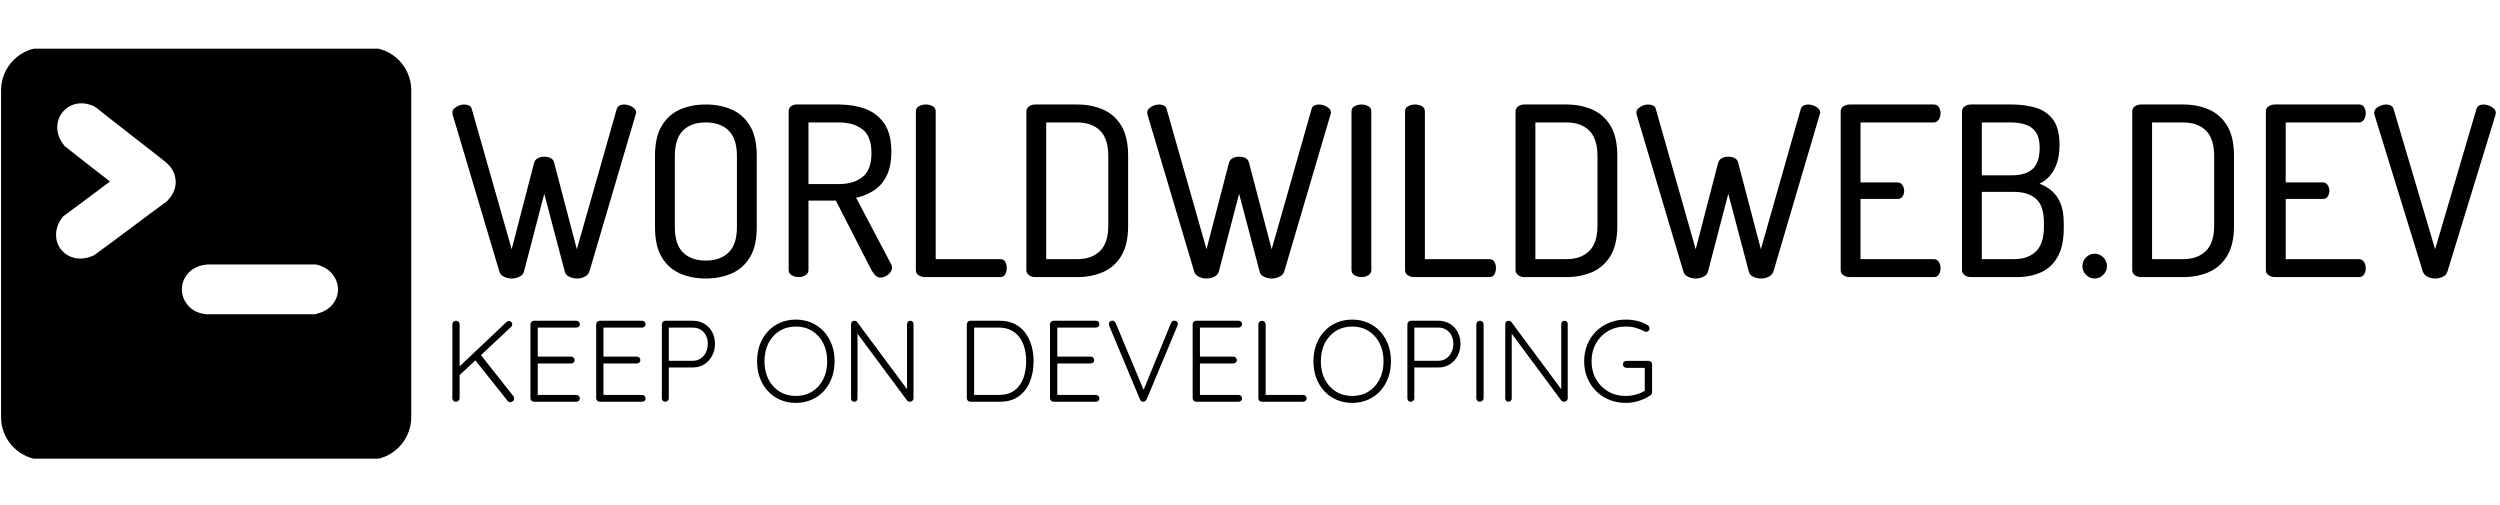
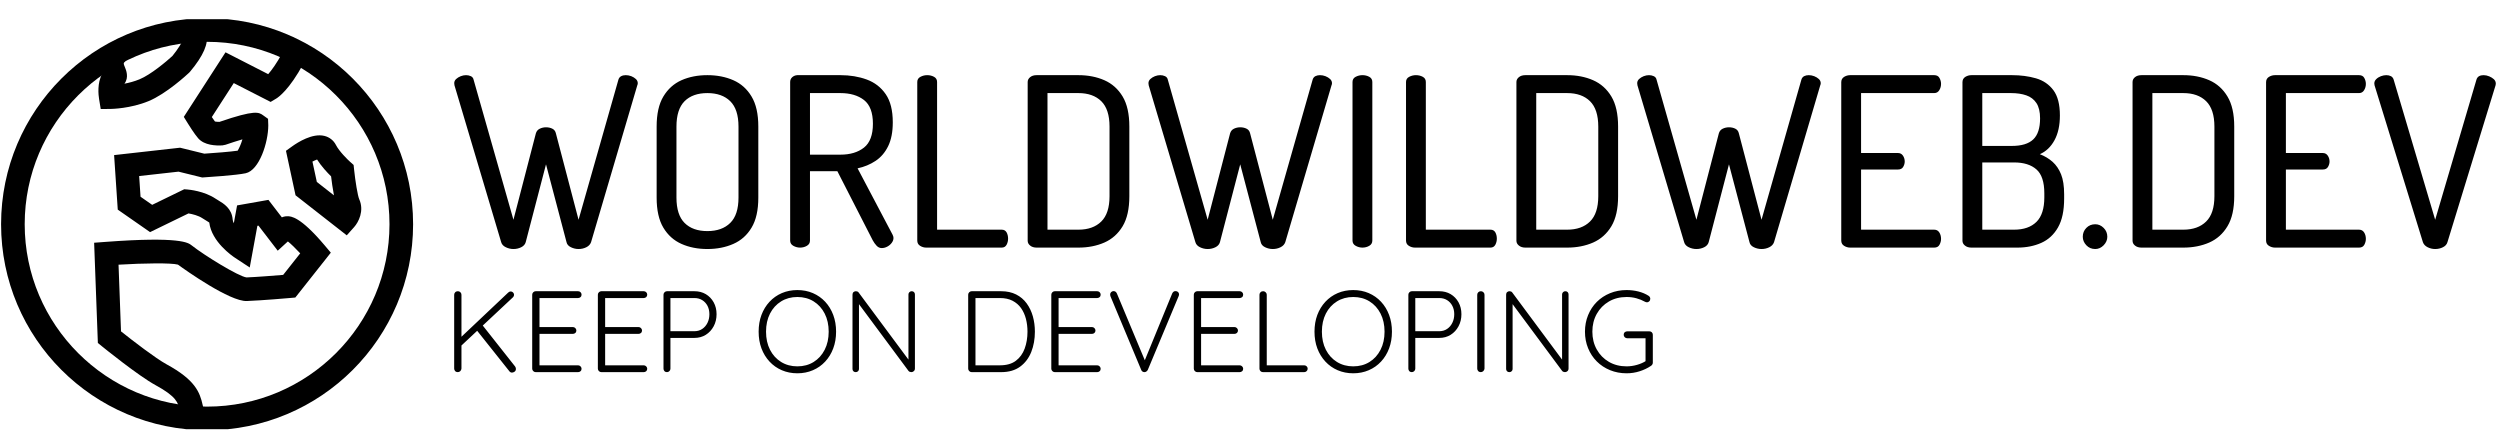
- <svg xmlns="http://www.w3.org/2000/svg" version="1.1" width="250" height="50.5" viewBox="0 0 1000 164">
-   <g transform="matrix(1,0,0,1,-0.6060606,0.4776414)">
+ <svg xmlns="http://www.w3.org/2000/svg" version="1.1" width="280" height="50" viewBox="0 0 1000 164">
+   <g transform="matrix(1,0,0,1,-0.6060606,0.404238)">
    <svg viewBox="0 0 396 65" data-background-color="#ffffff" preserveAspectRatio="xMidYMid meet" height="164" width="1000">
-       <g id="tight-bounds" transform="matrix(1,0,0,1,0.24,-0.1893091)">
-         <svg viewBox="0 0 395.52 65.379" height="65.379" width="395.52">
+       <g id="tight-bounds" transform="matrix(1,0,0,1,0.24,-0.1602163)">
+         <svg viewBox="0 0 395.52 65.32" height="65.32" width="395.52">
          <g>
-             <svg viewBox="0 0 482.856 79.815" height="65.379" width="395.52">
-               <g transform="matrix(1,0,0,1,87.33593,11.03088)">
+             <svg viewBox="0 0 483.286 79.815" height="65.32" width="395.52">
+               <g transform="matrix(1,0,0,1,87.76604,11.03088)">
                <svg viewBox="0 0 395.52 57.753" height="57.753" width="395.52">
                  <g id="textblocktransform">
                    <svg viewBox="0 0 395.52 57.753" height="57.753" width="395.52" id="textblock">
                      <g>
                        <svg viewBox="0 0 395.52 33.68" height="33.68" width="395.52">
                          <g transform="matrix(1,0,0,1,0,0)">
-                             <svg width="395.52" viewBox="0.85 -36.55 432.71 36.85" height="33.68" data-palette-color="#398378">
+                             <svg width="395.52" viewBox="0.85 -36.55 432.71 36.85" height="33.68" data-palette-color="#4b5563">
                              <path d="M13.4 0.3L13.4 0.3Q12.55 0.3 11.78-0.08 11-0.45 10.8-1.15L10.8-1.15 0.9-34.4Q0.85-34.6 0.85-34.85L0.85-34.85Q0.85-35.35 1.25-35.73 1.65-36.1 2.23-36.33 2.8-36.55 3.35-36.55L3.35-36.55Q3.9-36.55 4.38-36.33 4.85-36.1 4.95-35.6L4.95-35.6 13.4-5.9 18.15-24.2Q18.35-24.9 18.98-25.2 19.6-25.5 20.3-25.5L20.3-25.5Q21.05-25.5 21.65-25.2 22.25-24.9 22.4-24.2L22.4-24.2 27.2-5.9 35.65-35.6Q35.8-36.1 36.23-36.33 36.65-36.55 37.2-36.55L37.2-36.55Q37.8-36.55 38.38-36.33 38.95-36.1 39.35-35.73 39.75-35.35 39.75-34.85L39.75-34.85Q39.75-34.6 39.65-34.4L39.65-34.4 29.85-1.15Q29.6-0.45 28.85-0.08 28.1 0.3 27.2 0.3L27.2 0.3Q26.35 0.3 25.58-0.08 24.8-0.45 24.65-1.15L24.65-1.15 20.3-17.65 16-1.15Q15.8-0.45 15.05-0.08 14.3 0.3 13.4 0.3ZM54.5 0.3L54.5 0.3Q51.45 0.3 49.02-0.78 46.6-1.85 45.17-4.23 43.75-6.6 43.75-10.6L43.75-10.6 43.75-25.65Q43.75-29.65 45.17-32.02 46.6-34.4 49.02-35.48 51.45-36.55 54.5-36.55L54.5-36.55Q57.55-36.55 60-35.48 62.45-34.4 63.87-32.02 65.3-29.65 65.3-25.65L65.3-25.65 65.3-10.6Q65.3-6.6 63.87-4.23 62.45-1.85 60-0.78 57.55 0.3 54.5 0.3ZM54.5-3.5L54.5-3.5Q57.6-3.5 59.35-5.23 61.1-6.95 61.1-10.6L61.1-10.6 61.1-25.65Q61.1-29.3 59.35-31.03 57.6-32.75 54.5-32.75L54.5-32.75Q51.4-32.75 49.67-31.03 47.95-29.3 47.95-25.65L47.95-25.65 47.95-10.6Q47.95-6.95 49.67-5.23 51.4-3.5 54.5-3.5ZM91.45 0.1L91.45 0.1Q90.84 0.1 90.37-0.4 89.9-0.9 89.55-1.55L89.55-1.55 82.05-16.2 76.25-16.2 76.25-1.5Q76.25-0.75 75.59-0.38 74.95 0 74.15 0L74.15 0Q73.4 0 72.72-0.38 72.05-0.75 72.05-1.5L72.05-1.5 72.05-35.1Q72.05-35.7 72.47-36.1 72.9-36.5 73.55-36.55L73.55-36.55 82.7-36.55Q85.75-36.55 88.27-35.63 90.8-34.7 92.3-32.52 93.8-30.35 93.8-26.55L93.8-26.55Q93.8-23.5 92.82-21.5 91.84-19.5 90.15-18.38 88.45-17.25 86.34-16.8L86.34-16.8 93.75-2.75Q93.84-2.55 93.9-2.38 93.95-2.2 93.95-2.05L93.95-2.05Q93.95-1.5 93.57-1 93.2-0.5 92.62-0.2 92.05 0.1 91.45 0.1ZM76.25-32.75L76.25-19.7 82.7-19.7Q85.8-19.7 87.7-21.2 89.59-22.7 89.59-26.25L89.59-26.25Q89.59-29.8 87.7-31.28 85.8-32.75 82.7-32.75L82.7-32.75 76.25-32.75ZM116.89 0L100.89 0Q100.19 0 99.59-0.38 98.99-0.75 98.99-1.5L98.99-1.5 98.99-35.1Q98.99-35.85 99.67-36.2 100.34-36.55 101.09-36.55L101.09-36.55Q101.89-36.55 102.54-36.2 103.19-35.85 103.19-35.1L103.19-35.1 103.19-3.8 116.89-3.8Q117.59-3.8 117.92-3.23 118.24-2.65 118.24-1.9L118.24-1.9Q118.24-1.2 117.92-0.6 117.59 0 116.89 0L116.89 0ZM133.14 0L124.29 0Q123.44 0 122.92-0.43 122.39-0.85 122.39-1.45L122.39-1.45 122.39-35.1Q122.39-35.7 122.92-36.13 123.44-36.55 124.29-36.55L124.29-36.55 133.14-36.55Q136.19-36.55 138.64-35.48 141.09-34.4 142.52-32.02 143.94-29.65 143.94-25.65L143.94-25.65 143.94-10.9Q143.94-6.9 142.52-4.53 141.09-2.15 138.64-1.07 136.19 0 133.14 0L133.14 0ZM126.59-32.75L126.59-3.8 133.14-3.8Q136.24-3.8 137.99-5.53 139.74-7.25 139.74-10.9L139.74-10.9 139.74-25.65Q139.74-29.3 137.99-31.03 136.24-32.75 133.14-32.75L133.14-32.75 126.59-32.75ZM160.54 0.3L160.54 0.3Q159.69 0.3 158.91-0.08 158.14-0.45 157.94-1.15L157.94-1.15 148.04-34.4Q147.99-34.6 147.99-34.85L147.99-34.85Q147.99-35.35 148.39-35.73 148.79-36.1 149.36-36.33 149.94-36.55 150.49-36.55L150.49-36.55Q151.04-36.55 151.51-36.33 151.99-36.1 152.09-35.6L152.09-35.6 160.54-5.9 165.29-24.2Q165.49-24.9 166.11-25.2 166.74-25.5 167.44-25.5L167.44-25.5Q168.19-25.5 168.79-25.2 169.39-24.9 169.54-24.2L169.54-24.2 174.34-5.9 182.79-35.6Q182.94-36.1 183.36-36.33 183.79-36.55 184.34-36.55L184.34-36.55Q184.94-36.55 185.51-36.33 186.09-36.1 186.49-35.73 186.89-35.35 186.89-34.85L186.89-34.85Q186.89-34.6 186.79-34.4L186.79-34.4 176.99-1.15Q176.74-0.45 175.99-0.08 175.24 0.3 174.34 0.3L174.34 0.3Q173.49 0.3 172.71-0.08 171.94-0.45 171.79-1.15L171.79-1.15 167.44-17.65 163.14-1.15Q162.94-0.45 162.19-0.08 161.44 0.3 160.54 0.3ZM193.34 0L193.34 0Q192.59 0 191.91-0.38 191.24-0.75 191.24-1.5L191.24-1.5 191.24-35.1Q191.24-35.85 191.91-36.2 192.59-36.55 193.34-36.55L193.34-36.55Q194.14-36.55 194.79-36.2 195.44-35.85 195.44-35.1L195.44-35.1 195.44-1.5Q195.44-0.75 194.79-0.38 194.14 0 193.34 0ZM220.48 0L204.48 0Q203.78 0 203.18-0.38 202.58-0.75 202.58-1.5L202.58-1.5 202.58-35.1Q202.58-35.85 203.26-36.2 203.93-36.55 204.68-36.55L204.68-36.55Q205.48-36.55 206.13-36.2 206.78-35.85 206.78-35.1L206.78-35.1 206.78-3.8 220.48-3.8Q221.18-3.8 221.51-3.23 221.83-2.65 221.83-1.9L221.83-1.9Q221.83-1.2 221.51-0.6 221.18 0 220.48 0L220.48 0ZM236.73 0L227.88 0Q227.03 0 226.51-0.43 225.98-0.85 225.98-1.45L225.98-1.45 225.98-35.1Q225.98-35.7 226.51-36.13 227.03-36.55 227.88-36.55L227.88-36.55 236.73-36.55Q239.78-36.55 242.23-35.48 244.68-34.4 246.11-32.02 247.53-29.65 247.53-25.65L247.53-25.65 247.53-10.9Q247.53-6.9 246.11-4.53 244.68-2.15 242.23-1.07 239.78 0 236.73 0L236.73 0ZM230.18-32.75L230.18-3.8 236.73-3.8Q239.83-3.8 241.58-5.53 243.33-7.25 243.33-10.9L243.33-10.9 243.33-25.65Q243.33-29.3 241.58-31.03 239.83-32.75 236.73-32.75L236.73-32.75 230.18-32.75ZM264.13 0.3L264.13 0.3Q263.28 0.3 262.5-0.08 261.73-0.45 261.53-1.15L261.53-1.15 251.63-34.4Q251.58-34.6 251.58-34.85L251.58-34.85Q251.58-35.35 251.98-35.73 252.38-36.1 252.95-36.33 253.53-36.55 254.08-36.55L254.08-36.55Q254.63-36.55 255.1-36.33 255.58-36.1 255.68-35.6L255.68-35.6 264.13-5.9 268.88-24.2Q269.08-24.9 269.7-25.2 270.33-25.5 271.03-25.5L271.03-25.5Q271.78-25.5 272.38-25.2 272.98-24.9 273.13-24.2L273.13-24.2 277.93-5.9 286.38-35.6Q286.53-36.1 286.95-36.33 287.38-36.55 287.93-36.55L287.93-36.55Q288.53-36.55 289.1-36.33 289.68-36.1 290.08-35.73 290.48-35.35 290.48-34.85L290.48-34.85Q290.48-34.6 290.38-34.4L290.38-34.4 280.58-1.15Q280.33-0.45 279.58-0.08 278.83 0.3 277.93 0.3L277.93 0.3Q277.08 0.3 276.3-0.08 275.53-0.45 275.38-1.15L275.38-1.15 271.03-17.65 266.73-1.15Q266.53-0.45 265.78-0.08 265.03 0.3 264.13 0.3ZM314.53 0L296.73 0Q296.03 0 295.43-0.38 294.83-0.75 294.83-1.5L294.83-1.5 294.83-35.05Q294.83-35.8 295.43-36.18 296.03-36.55 296.73-36.55L296.73-36.55 314.53-36.55Q315.33-36.55 315.65-35.95 315.98-35.35 315.98-34.7L315.98-34.7Q315.98-33.95 315.6-33.35 315.23-32.75 314.53-32.75L314.53-32.75 299.03-32.75 299.03-20.05 306.83-20.05Q307.53-20.05 307.9-19.5 308.28-18.95 308.28-18.25L308.28-18.25Q308.28-17.65 307.95-17.1 307.63-16.55 306.83-16.55L306.83-16.55 299.03-16.55 299.03-3.8 314.53-3.8Q315.23-3.8 315.6-3.23 315.98-2.65 315.98-1.85L315.98-1.85Q315.98-1.2 315.65-0.6 315.33 0 314.53 0L314.53 0ZM332.17 0L322.42 0Q321.57 0 321.05-0.43 320.52-0.85 320.52-1.45L320.52-1.45 320.52-35.05Q320.52-35.8 321.12-36.18 321.72-36.55 322.42-36.55L322.42-36.55 331.02-36.55Q333.77-36.55 336.1-35.88 338.42-35.2 339.8-33.35 341.17-31.5 341.17-28L341.17-28Q341.17-24.85 340.02-22.75 338.87-20.65 336.92-19.8L336.92-19.8Q338.47-19.2 339.62-18.18 340.77-17.15 341.42-15.53 342.07-13.9 342.07-11.3L342.07-11.3 342.07-10.4Q342.07-6.55 340.77-4.28 339.47-2 337.22-1 334.97 0 332.17 0L332.17 0ZM324.72-18.05L324.72-3.8 331.47-3.8Q334.52-3.8 336.2-5.45 337.87-7.1 337.87-10.65L337.87-10.65 337.87-11.5Q337.87-15.1 336.2-16.57 334.52-18.05 331.47-18.05L331.47-18.05 324.72-18.05ZM324.72-32.75L324.72-21.55 330.97-21.55Q334.07-21.55 335.52-22.93 336.97-24.3 336.97-27.4L336.97-27.4Q336.97-29.45 336.2-30.63 335.42-31.8 334.05-32.27 332.67-32.75 330.82-32.75L330.82-32.75 324.72-32.75ZM348.67 0.3L348.67 0.3Q347.52 0.3 346.77-0.5 346.02-1.3 346.02-2.3L346.02-2.3Q346.02-3.4 346.77-4.17 347.52-4.95 348.67-4.95L348.67-4.95Q349.67-4.95 350.45-4.17 351.22-3.4 351.22-2.3L351.22-2.3Q351.22-1.3 350.45-0.5 349.67 0.3 348.67 0.3ZM367.32 0L358.47 0Q357.62 0 357.09-0.43 356.57-0.85 356.57-1.45L356.57-1.45 356.57-35.1Q356.57-35.7 357.09-36.13 357.62-36.55 358.47-36.55L358.47-36.55 367.32-36.55Q370.37-36.55 372.82-35.48 375.27-34.4 376.69-32.02 378.12-29.65 378.12-25.65L378.12-25.65 378.12-10.9Q378.12-6.9 376.69-4.53 375.27-2.15 372.82-1.07 370.37 0 367.32 0L367.32 0ZM360.77-32.75L360.77-3.8 367.32-3.8Q370.42-3.8 372.17-5.53 373.92-7.25 373.92-10.9L373.92-10.9 373.92-25.65Q373.92-29.3 372.17-31.03 370.42-32.75 367.32-32.75L367.32-32.75 360.77-32.75ZM404.57 0L386.77 0Q386.07 0 385.47-0.38 384.87-0.75 384.87-1.5L384.87-1.5 384.87-35.05Q384.87-35.8 385.47-36.18 386.07-36.55 386.77-36.55L386.77-36.55 404.57-36.55Q405.37-36.55 405.69-35.95 406.02-35.35 406.02-34.7L406.02-34.7Q406.02-33.95 405.64-33.35 405.27-32.75 404.57-32.75L404.57-32.75 389.07-32.75 389.07-20.05 396.87-20.05Q397.57-20.05 397.94-19.5 398.32-18.95 398.32-18.25L398.32-18.25Q398.32-17.65 397.99-17.1 397.67-16.55 396.87-16.55L396.87-16.55 389.07-16.55 389.07-3.8 404.57-3.8Q405.27-3.8 405.64-3.23 406.02-2.65 406.02-1.85L406.02-1.85Q406.02-1.2 405.69-0.6 405.37 0 404.57 0L404.57 0ZM420.71 0.3L420.71 0.3Q419.86 0.3 419.11-0.08 418.36-0.45 418.11-1.15L418.11-1.15 407.86-34.4Q407.81-34.6 407.81-34.8L407.81-34.8Q407.81-35.3 408.21-35.7 408.61-36.1 409.21-36.33 409.81-36.55 410.36-36.55L410.36-36.55Q410.91-36.55 411.34-36.33 411.76-36.1 411.91-35.6L411.91-35.6 420.71-5.9 429.46-35.6Q429.61-36.1 430.01-36.33 430.41-36.55 430.96-36.55L430.96-36.55Q431.56-36.55 432.16-36.3 432.76-36.05 433.16-35.68 433.56-35.3 433.56-34.75L433.56-34.75Q433.56-34.7 433.54-34.6 433.51-34.5 433.51-34.4L433.51-34.4 423.31-1.15Q423.11-0.45 422.36-0.08 421.61 0.3 420.71 0.3Z" opacity="1" transform="matrix(1,0,0,1,0,0)" fill="#000000" class="wordmark-text-0" data-fill-palette-color="primary" id="text-0" />
                            </svg>
                          </g>
                        </svg>
                      </g>
                      <g transform="matrix(1,0,0,1,0,41.63073)">
                        <svg viewBox="0 0 232.21 16.123" height="16.123" width="232.21">
                          <g transform="matrix(1,0,0,1,0,0)">
-                             <svg width="232.21" viewBox="4.7 -35.5 518.46 36" height="16.123" data-palette-color="#398378">
+                             <svg width="232.21" viewBox="4.7 -35.5 518.46 36" height="16.123" data-palette-color="#4b5563">
                              <path d="M29.7 0.2L29.7 0.2Q29.05 0.2 28.6-0.35L28.6-0.35 14.4-18.2 16.75-20.55 31.05-2.45Q31.4-1.95 31.4-1.4L31.4-1.4Q31.4-0.6 30.83-0.2 30.25 0.2 29.7 0.2ZM29.15-34.9L29.15-34.9Q29.75-34.9 30.18-34.45 30.6-34 30.6-33.45L30.6-33.45Q30.6-32.85 30.15-32.4L30.15-32.4 7.45-11.15 7.05-14.55 28.05-34.4Q28.55-34.9 29.15-34.9ZM6.25 0L6.25 0Q5.55 0 5.13-0.45 4.7-0.9 4.7-1.55L4.7-1.55 4.7-33.45Q4.7-34.1 5.15-34.55 5.6-35 6.3-35L6.3-35Q6.95-35 7.4-34.55 7.85-34.1 7.85-33.45L7.85-33.45 7.85-1.55Q7.8-0.9 7.35-0.45 6.9 0 6.25 0ZM39.95-35L39.95-35 58.3-35Q58.9-35 59.35-34.58 59.8-34.15 59.8-33.5L59.8-33.5Q59.8-32.85 59.35-32.45 58.9-32.05 58.3-32.05L58.3-32.05 41.1-32.05 41.6-32.9 41.6-18.85 41.05-19.5 56.05-19.5Q56.65-19.5 57.1-19.05 57.55-18.6 57.55-18L57.55-18Q57.55-17.35 57.1-16.95 56.65-16.55 56.05-16.55L56.05-16.55 41.15-16.55 41.6-17.05 41.6-2.65 41.35-2.95 58.3-2.95Q58.9-2.95 59.35-2.5 59.8-2.05 59.8-1.45L59.8-1.45Q59.8-0.8 59.35-0.4 58.9 0 58.3 0L58.3 0 39.95 0Q39.35 0 38.9-0.45 38.45-0.9 38.45-1.5L38.45-1.5 38.45-33.5Q38.45-34.1 38.9-34.55 39.35-35 39.95-35ZM68.35-35L68.35-35 86.7-35Q87.3-35 87.75-34.58 88.2-34.15 88.2-33.5L88.2-33.5Q88.2-32.85 87.75-32.45 87.3-32.05 86.7-32.05L86.7-32.05 69.5-32.05 70-32.9 70-18.85 69.45-19.5 84.45-19.5Q85.05-19.5 85.5-19.05 85.95-18.6 85.95-18L85.95-18Q85.95-17.35 85.5-16.95 85.05-16.55 84.45-16.55L84.45-16.55 69.55-16.55 70-17.05 70-2.65 69.75-2.95 86.7-2.95Q87.3-2.95 87.75-2.5 88.2-2.05 88.2-1.45L88.2-1.45Q88.2-0.8 87.75-0.4 87.3 0 86.7 0L86.7 0 68.35 0Q67.75 0 67.3-0.45 66.85-0.9 66.85-1.5L66.85-1.5 66.85-33.5Q66.85-34.1 67.3-34.55 67.75-35 68.35-35ZM96.74-35L108.59-35Q111.39-35 113.54-33.73 115.69-32.45 116.94-30.2 118.19-27.95 118.19-25.05L118.19-25.05Q118.19-22.15 116.94-19.83 115.69-17.5 113.54-16.15 111.39-14.8 108.59-14.8L108.59-14.8 97.99-14.8 98.24-15.3 98.24-1.5Q98.24-0.9 97.79-0.45 97.34 0 96.74 0L96.74 0Q96.04 0 95.64-0.45 95.24-0.9 95.24-1.5L95.24-1.5 95.24-33.5Q95.24-34.1 95.69-34.55 96.14-35 96.74-35L96.74-35ZM97.94-17.7L108.59-17.7Q110.54-17.7 111.99-18.68 113.44-19.65 114.27-21.33 115.09-23 115.09-25.05L115.09-25.05Q115.09-27.1 114.27-28.68 113.44-30.25 111.99-31.15 110.54-32.05 108.59-32.05L108.59-32.05 97.99-32.05 98.24-32.5 98.24-17.4 97.94-17.7ZM169.89-17.5L169.89-17.5Q169.89-13.55 168.66-10.28 167.44-7 165.19-4.58 162.94-2.15 159.86-0.83 156.79 0.5 153.14 0.5L153.14 0.5Q149.49 0.5 146.41-0.83 143.34-2.15 141.09-4.58 138.84-7 137.61-10.28 136.39-13.55 136.39-17.5L136.39-17.5Q136.39-21.45 137.61-24.73 138.84-28 141.09-30.43 143.34-32.85 146.41-34.18 149.49-35.5 153.14-35.5L153.14-35.5Q156.79-35.5 159.86-34.18 162.94-32.85 165.19-30.43 167.44-28 168.66-24.73 169.89-21.45 169.89-17.5ZM166.69-17.5L166.69-17.5Q166.69-21.95 164.96-25.33 163.24-28.7 160.19-30.6 157.14-32.5 153.14-32.5L153.14-32.5Q149.19-32.5 146.11-30.6 143.04-28.7 141.31-25.33 139.59-21.95 139.59-17.5L139.59-17.5Q139.59-13.05 141.31-9.68 143.04-6.3 146.11-4.4 149.19-2.5 153.14-2.5L153.14-2.5Q157.14-2.5 160.19-4.4 163.24-6.3 164.96-9.68 166.69-13.05 166.69-17.5ZM202.59-35L202.59-35Q203.24-35 203.61-34.6 203.99-34.2 203.99-33.6L203.99-33.6 203.99-1.6Q203.99-0.85 203.51-0.43 203.04 0 202.44 0L202.44 0Q202.14 0 201.79-0.13 201.44-0.25 201.24-0.5L201.24-0.5 178.94-30.55 179.79-31 179.79-1.35Q179.79-0.8 179.39-0.4 178.99 0 178.39 0L178.39 0Q177.74 0 177.36-0.4 176.99-0.8 176.99-1.35L176.99-1.35 176.99-33.5Q176.99-34.25 177.44-34.63 177.89-35 178.44-35L178.44-35Q178.74-35 179.09-34.88 179.44-34.75 179.64-34.45L179.64-34.45 201.69-4.75 201.19-3.85 201.19-33.6Q201.19-34.2 201.61-34.6 202.04-35 202.59-35ZM228.53-35L241.28-35Q244.98-35 247.76-33.6 250.53-32.2 252.33-29.73 254.13-27.25 255.01-24.1 255.88-20.95 255.88-17.5L255.88-17.5Q255.88-12.7 254.31-8.72 252.73-4.75 249.51-2.38 246.28 0 241.28 0L241.28 0 228.53 0Q227.93 0 227.48-0.45 227.03-0.9 227.03-1.5L227.03-1.5 227.03-33.5Q227.03-34.1 227.48-34.55 227.93-35 228.53-35L228.53-35ZM229.88-2.95L240.78-2.95Q245.03-2.95 247.63-4.9 250.23-6.85 251.46-10.18 252.68-13.5 252.68-17.5L252.68-17.5Q252.68-20.4 252.01-23.03 251.33-25.65 249.91-27.68 248.48-29.7 246.21-30.88 243.93-32.05 240.78-32.05L240.78-32.05 229.83-32.05 230.18-32.5 230.18-2.45 229.88-2.95ZM264.48-35L264.48-35 282.83-35Q283.43-35 283.88-34.58 284.33-34.15 284.33-33.5L284.33-33.5Q284.33-32.85 283.88-32.45 283.43-32.05 282.83-32.05L282.83-32.05 265.63-32.05 266.13-32.9 266.13-18.85 265.58-19.5 280.58-19.5Q281.18-19.5 281.63-19.05 282.08-18.6 282.08-18L282.08-18Q282.08-17.35 281.63-16.95 281.18-16.55 280.58-16.55L280.58-16.55 265.68-16.55 266.13-17.05 266.13-2.65 265.88-2.95 282.83-2.95Q283.43-2.95 283.88-2.5 284.33-2.05 284.33-1.45L284.33-1.45Q284.33-0.8 283.88-0.4 283.43 0 282.83 0L282.83 0 264.48 0Q263.88 0 263.43-0.45 262.98-0.9 262.98-1.5L262.98-1.5 262.98-33.5Q262.98-34.1 263.43-34.55 263.88-35 264.48-35ZM316.68-35.05L316.68-35.05Q317.38-35.05 317.8-34.65 318.23-34.25 318.23-33.65L318.23-33.65Q318.23-33.3 318.07-32.9L318.07-32.9 304.73-1Q304.48-0.5 304.07-0.25 303.68 0 303.28 0L303.28 0Q302.82 0 302.43-0.25 302.03-0.5 301.88-0.95L301.88-0.95 288.57-32.8Q288.53-32.95 288.48-33.15 288.43-33.35 288.43-33.6L288.43-33.6Q288.43-34.25 288.9-34.65 289.38-35.05 289.88-35.05L289.88-35.05Q290.93-35.05 291.38-33.95L291.38-33.95 303.88-4.05 302.98-4.05 315.28-34.05Q315.78-35.05 316.68-35.05ZM326.12-35L326.12-35 344.47-35Q345.07-35 345.52-34.58 345.97-34.15 345.97-33.5L345.97-33.5Q345.97-32.85 345.52-32.45 345.07-32.05 344.47-32.05L344.47-32.05 327.27-32.05 327.77-32.9 327.77-18.85 327.22-19.5 342.22-19.5Q342.82-19.5 343.27-19.05 343.72-18.6 343.72-18L343.72-18Q343.72-17.35 343.27-16.95 342.82-16.55 342.22-16.55L342.22-16.55 327.32-16.55 327.77-17.05 327.77-2.65 327.52-2.95 344.47-2.95Q345.07-2.95 345.52-2.5 345.97-2.05 345.97-1.45L345.97-1.45Q345.97-0.8 345.52-0.4 345.07 0 344.47 0L344.47 0 326.12 0Q325.52 0 325.07-0.45 324.62-0.9 324.62-1.5L324.62-1.5 324.62-33.5Q324.62-34.1 325.07-34.55 325.52-35 326.12-35ZM355.22-2.95L372.37-2.95Q372.97-2.95 373.42-2.53 373.87-2.1 373.87-1.5L373.87-1.5Q373.87-0.85 373.42-0.43 372.97 0 372.37 0L372.37 0 354.52 0Q353.87 0 353.44-0.45 353.02-0.9 353.02-1.5L353.02-1.5 353.02-33.5Q353.02-34.1 353.47-34.55 353.92-35 354.62-35L354.62-35Q355.22-35 355.69-34.55 356.17-34.1 356.17-33.5L356.17-33.5 356.17-2.1 355.22-2.95ZM410.32-17.5L410.32-17.5Q410.32-13.55 409.09-10.28 407.87-7 405.62-4.58 403.37-2.15 400.29-0.83 397.22 0.5 393.57 0.5L393.57 0.5Q389.92 0.5 386.84-0.83 383.77-2.15 381.52-4.58 379.27-7 378.04-10.28 376.82-13.55 376.82-17.5L376.82-17.5Q376.82-21.45 378.04-24.73 379.27-28 381.52-30.43 383.77-32.85 386.84-34.18 389.92-35.5 393.57-35.5L393.57-35.5Q397.22-35.5 400.29-34.18 403.37-32.85 405.62-30.43 407.87-28 409.09-24.73 410.32-21.45 410.32-17.5ZM407.12-17.5L407.12-17.5Q407.12-21.95 405.39-25.33 403.67-28.7 400.62-30.6 397.57-32.5 393.57-32.5L393.57-32.5Q389.62-32.5 386.54-30.6 383.47-28.7 381.74-25.33 380.02-21.95 380.02-17.5L380.02-17.5Q380.02-13.05 381.74-9.68 383.47-6.3 386.54-4.4 389.62-2.5 393.57-2.5L393.57-2.5Q397.57-2.5 400.62-4.4 403.67-6.3 405.39-9.68 407.12-13.05 407.12-17.5ZM418.92-35L430.77-35Q433.57-35 435.72-33.73 437.87-32.45 439.12-30.2 440.37-27.95 440.37-25.05L440.37-25.05Q440.37-22.15 439.12-19.83 437.87-17.5 435.72-16.15 433.57-14.8 430.77-14.8L430.77-14.8 420.17-14.8 420.42-15.3 420.42-1.5Q420.42-0.9 419.97-0.45 419.52 0 418.92 0L418.92 0Q418.22 0 417.82-0.45 417.42-0.9 417.42-1.5L417.42-1.5 417.42-33.5Q417.42-34.1 417.87-34.55 418.32-35 418.92-35L418.92-35ZM420.12-17.7L430.77-17.7Q432.72-17.7 434.17-18.68 435.62-19.65 436.44-21.33 437.27-23 437.27-25.05L437.27-25.05Q437.27-27.1 436.44-28.68 435.62-30.25 434.17-31.15 432.72-32.05 430.77-32.05L430.77-32.05 420.17-32.05 420.42-32.5 420.42-17.4 420.12-17.7ZM450.36-33.45L450.36-1.55Q450.31-0.9 449.84-0.45 449.36 0 448.76 0L448.76 0Q448.06 0 447.64-0.45 447.21-0.9 447.21-1.55L447.21-1.55 447.21-33.45Q447.21-34.1 447.66-34.55 448.11-35 448.81-35L448.81-35Q449.41-35 449.89-34.55 450.36-34.1 450.36-33.45L450.36-33.45ZM485.31-35L485.31-35Q485.96-35 486.34-34.6 486.71-34.2 486.71-33.6L486.71-33.6 486.71-1.6Q486.71-0.85 486.24-0.43 485.76 0 485.16 0L485.16 0Q484.86 0 484.51-0.13 484.16-0.25 483.96-0.5L483.96-0.5 461.66-30.55 462.51-31 462.51-1.35Q462.51-0.8 462.11-0.4 461.71 0 461.11 0L461.11 0Q460.46 0 460.09-0.4 459.71-0.8 459.71-1.35L459.71-1.35 459.71-33.5Q459.71-34.25 460.16-34.63 460.61-35 461.16-35L461.16-35Q461.46-35 461.81-34.88 462.16-34.75 462.36-34.45L462.36-34.45 484.41-4.75 483.91-3.85 483.91-33.6Q483.91-34.2 484.34-34.6 484.76-35 485.31-35ZM511.81 0.5L511.81 0.5Q507.96 0.5 504.66-0.85 501.36-2.2 498.93-4.63 496.51-7.05 495.16-10.35 493.81-13.65 493.81-17.5L493.81-17.5Q493.81-21.35 495.16-24.65 496.51-27.95 498.93-30.38 501.36-32.8 504.66-34.15 507.96-35.5 511.81-35.5L511.81-35.5Q514.46-35.5 516.93-34.88 519.41-34.25 521.36-33L521.36-33Q521.71-32.75 521.88-32.43 522.06-32.1 522.06-31.75L522.06-31.75Q522.06-31.05 521.61-30.63 521.16-30.2 520.66-30.2L520.66-30.2Q520.41-30.2 520.18-30.28 519.96-30.35 519.76-30.45L519.76-30.45Q518.06-31.4 516.06-31.95 514.06-32.5 511.81-32.5L511.81-32.5Q507.51-32.5 504.16-30.55 500.81-28.6 498.91-25.2 497.01-21.8 497.01-17.5L497.01-17.5Q497.01-13.2 498.91-9.8 500.81-6.4 504.16-4.45 507.51-2.5 511.81-2.5L511.81-2.5Q514.06-2.5 516.33-3.15 518.61-3.8 520.26-4.9L520.26-4.9 520.01-3.85 520.01-15.35 520.76-14.65 512.11-14.65Q511.46-14.65 511.01-15.1 510.56-15.55 510.56-16.15L510.56-16.15Q510.56-16.85 511.01-17.25 511.46-17.65 512.11-17.65L512.11-17.65 521.66-17.65Q522.31-17.65 522.73-17.23 523.16-16.8 523.16-16.15L523.16-16.15 523.16-4.1Q523.16-3.7 522.96-3.35 522.76-3 522.41-2.75L522.41-2.75Q520.21-1.25 517.48-0.38 514.76 0.5 511.81 0.5Z" opacity="1" transform="matrix(1,0,0,1,0,0)" fill="#000000" class="slogan-text-1" data-fill-palette-color="secondary" id="text-1" />
                            </svg>
                          </g>
                        </svg>
                      </g>
                    </svg>
                  </g>
                </svg>
              </g>
              <g>
-                 <svg viewBox="0 0 79.385 79.815" height="79.815" width="79.385">
+                 <svg viewBox="0 0 79.815 79.815" height="79.815" width="79.815">
                  <g>
-                     <svg version="1.1" x="0" y="0" viewBox="5.242 5 89.515 90" enable-background="new 0 0 100 100" xml:space="preserve" height="79.815" width="79.385" class="icon-icon-0" data-fill-palette-color="accent" id="icon-0">
-                       <path fill="#000000" d="M85.434 5H14.566c-5.149 0-9.324 4.175-9.324 9.324v71.352c0 5.148 4.175 9.324 9.324 9.324h70.867c5.149 0 9.324-4.176 9.324-9.324V14.324C94.758 9.175 90.583 5 85.434 5zM41.501 38.479l-0.16 0.16-0.184 0.132c-1.031 0.742-2.207 1.605-3.595 2.642-1.519 1.132-2.852 2.13-4.077 3.049-1.417 1.062-2.783 2.081-4.062 3.03-1.293 0.96-2.515 1.854-3.632 2.659l-0.219 0.157-0.244 0.113c-0.926 0.426-1.86 0.643-2.78 0.643-1.448 0-2.739-0.501-3.731-1.449-1.028-0.979-1.573-2.269-1.573-3.727 0-1.292 0.421-2.52 1.25-3.649l0.245-0.333 0.331-0.249c0.857-0.644 1.871-1.396 3.01-2.233 1.155-0.851 2.302-1.707 3.406-2.546 1.205-0.914 2.374-1.788 3.474-2.598 0.016-0.012 0.031-0.022 0.046-0.034-1.079-0.83-2.211-1.711-3.364-2.618-1.185-0.93-2.346-1.833-3.449-2.683-1.134-0.872-2.09-1.627-2.837-2.244l-0.215-0.177-0.176-0.216c-0.971-1.193-1.463-2.501-1.463-3.887 0-1.432 0.527-2.716 1.526-3.715 0.999-0.998 2.306-1.526 3.778-1.526 0.736 0 1.527 0.166 2.417 0.508l0.229 0.087 0.21 0.127c0.298 0.179 0.717 0.479 1.789 1.367 0.719 0.596 1.605 1.295 2.641 2.081 1.077 0.819 2.23 1.721 3.43 2.679 1.164 0.932 2.281 1.804 3.321 2.593 1.092 0.832 2.029 1.56 2.786 2.164 0.748 0.6 1.229 0.983 1.441 1.153 1.882 1.487 2.278 3.235 2.278 4.439C43.349 35.406 43.028 36.951 41.501 38.479zM77.405 61.27c-0.808 0.888-1.924 1.512-3.32 1.862l-0.335 0.085H50.133l-0.127-0.012c-2.116-0.194-3.331-1.15-3.977-1.918-0.871-1.039-1.331-2.25-1.331-3.504 0-1.364 0.524-2.634 1.517-3.671 0.974-1.018 2.318-1.607 3.998-1.752l0.119-0.011h23.626l0.351 0.093c1.436 0.376 2.554 1.09 3.326 2.119 0.756 1.007 1.139 2.091 1.139 3.222C78.773 59.077 78.3 60.282 77.405 61.27z" data-fill-palette-color="accent" />
+                     <svg version="1.1" x="0" y="0" viewBox="0 0 34.901 34.901" enable-background="new 0 0 34.901 34.901" xml:space="preserve" width="79.815" height="79.815" class="icon-icon-0" data-fill-palette-color="accent" id="icon-0">
+                       <g fill="#4b5563" data-fill-palette-color="accent">
+                         <path d="M17.45 2c8.52 0 15.451 6.931 15.451 15.45 0 8.52-6.931 15.451-15.451 15.451C8.931 32.901 2 25.97 2 17.45 2 8.931 8.931 2 17.45 2M17.45 0C7.813 0 0 7.812 0 17.45c0 9.638 7.813 17.451 17.45 17.451 9.638 0 17.451-7.813 17.451-17.451C34.901 7.812 27.088 0 17.45 0L17.45 0z" fill="#000000" data-fill-palette-color="accent" />
+                         <g fill="#4b5563" data-fill-palette-color="accent">
+                           <path d="M15.614 34.532c-0.302-0.501-0.402-0.957-0.483-1.323-0.143-0.643-0.255-1.151-2.063-2.136-1.43-0.777-4.391-3.174-4.517-3.276l-0.353-0.286-0.316-8.492 0.96-0.072c6.322-0.474 7.021 0.076 7.284 0.283 1.126 0.886 3.994 2.644 4.663 2.727 0.898-0.036 2.38-0.155 3.106-0.215l1.444-1.825c-0.394-0.423-0.78-0.797-1.044-1.009-0.021 0.018-0.04 0.034-0.057 0.05l-0.804 0.735-1.624-2.114 0.019-0.015-0.02 0.015-0.007-0.01-0.092 0.016-0.647 3.53-1.261-0.83c-0.205-0.135-1.97-1.34-2.167-2.979-0.064-0.045-0.165-0.105-0.244-0.153-0.109-0.065-0.222-0.133-0.334-0.208-0.343-0.229-0.85-0.354-1.181-0.41l-3.255 1.584-2.738-1.905-0.309-4.619 5.589-0.626 2.052 0.505c0.873-0.057 2.189-0.161 2.825-0.253 0.121-0.196 0.281-0.545 0.404-0.96-0.451 0.132-0.973 0.299-1.432 0.458l-0.263 0.053c-0.543 0.033-1.528 0.003-2.055-0.603-0.32-0.367-0.793-1.125-0.884-1.273l-0.332-0.538 3.533-5.47 3.616 1.851c0.281-0.322 0.714-0.898 1.231-1.858 0.285-0.53 0.565-0.965 0.832-1.294l1.555 1.258c-0.188 0.233-0.399 0.564-0.625 0.985-1.204 2.235-2.137 2.871-2.312 2.976l-0.476 0.285-3.122-1.597-1.859 2.878c0.096 0.143 0.19 0.278 0.267 0.379 0.099 0.019 0.252 0.029 0.383 0.029 3.02-1.038 3.331-0.815 3.692-0.558l0.42 0.299 0.021 0.554c0 1.448-0.763 3.805-1.914 4.057-0.776 0.173-3.253 0.332-3.533 0.349l-0.153 0.01-2.004-0.494-3.334 0.373 0.117 1.752 0.986 0.687 2.715-1.321 0.271 0.021c0.143 0.012 1.417 0.129 2.38 0.774 0.083 0.055 0.168 0.106 0.25 0.155 0.424 0.253 1.133 0.677 1.202 1.615 0.008 0.099 0.042 0.206 0.097 0.316l0.277-1.512 2.656-0.469 1.136 1.48c0.232-0.094 0.385-0.094 0.467-0.094 0.294 0 1.077 0 3.154 2.461l0.527 0.625-3.007 3.8-0.429 0.038c-0.096 0.008-2.365 0.208-3.679 0.258-1.433 0.057-5.194-2.616-5.836-3.084-0.57-0.154-2.861-0.124-5.031 0.006l0.21 5.649c1.003 0.799 2.933 2.286 3.861 2.791 2.411 1.314 2.812 2.344 3.059 3.459 0.065 0.292 0.112 0.503 0.245 0.725L15.614 34.532zM29.282 18.392l-4.339-3.393-0.812-3.768 0.533-0.382c0.481-0.345 1.712-1.124 2.715-0.882 0.433 0.104 0.783 0.378 0.986 0.771l0 0.001c0.279 0.542 0.981 1.232 1.206 1.432l0.29 0.258 0.041 0.386c0.102 0.975 0.302 2.222 0.438 2.524 0.438 0.981-0.066 1.94-0.433 2.353L29.282 18.392zM26.746 13.869l1.451 1.135c-0.11-0.568-0.193-1.185-0.243-1.609-0.318-0.312-0.823-0.848-1.187-1.426-0.112 0.04-0.25 0.102-0.393 0.176L26.746 13.869zM8.44 7.693L8.301 6.844C8.245 6.5 8.131 5.489 8.562 4.715 8.367 4.192 8.137 3.207 9.109 2.231l1.417 1.412c-0.175 0.175-0.175 0.175-0.037 0.505 0.095 0.227 0.362 0.865-0.04 1.398 0.393-0.075 0.842-0.192 1.278-0.372 0.956-0.393 2.291-1.52 2.784-1.974 0.452-0.548 0.889-1.242 0.929-1.478-0.032 0.186 1.069-1.264 1.069-1.264 0.433 0.141 0.751 0.467 0.874 0.895 0.218 0.76-0.245 1.83-1.377 3.179L15.923 4.62c-0.193 0.181-1.932 1.787-3.434 2.405-1.537 0.633-3.123 0.658-3.19 0.659L8.44 7.693z" fill="#000000" data-fill-palette-color="accent" />
+                         </g>
+                       </g>
                    </svg>
                  </g>
                </svg>
              </g>
            </svg>
          </g>
          <defs />
        </svg>
-         <rect width="395.52" height="65.379" fill="none" stroke="none" visibility="hidden" />
+         <rect width="395.52" height="65.32" fill="none" stroke="none" visibility="hidden" />
      </g>
    </svg>
  </g>
</svg>
